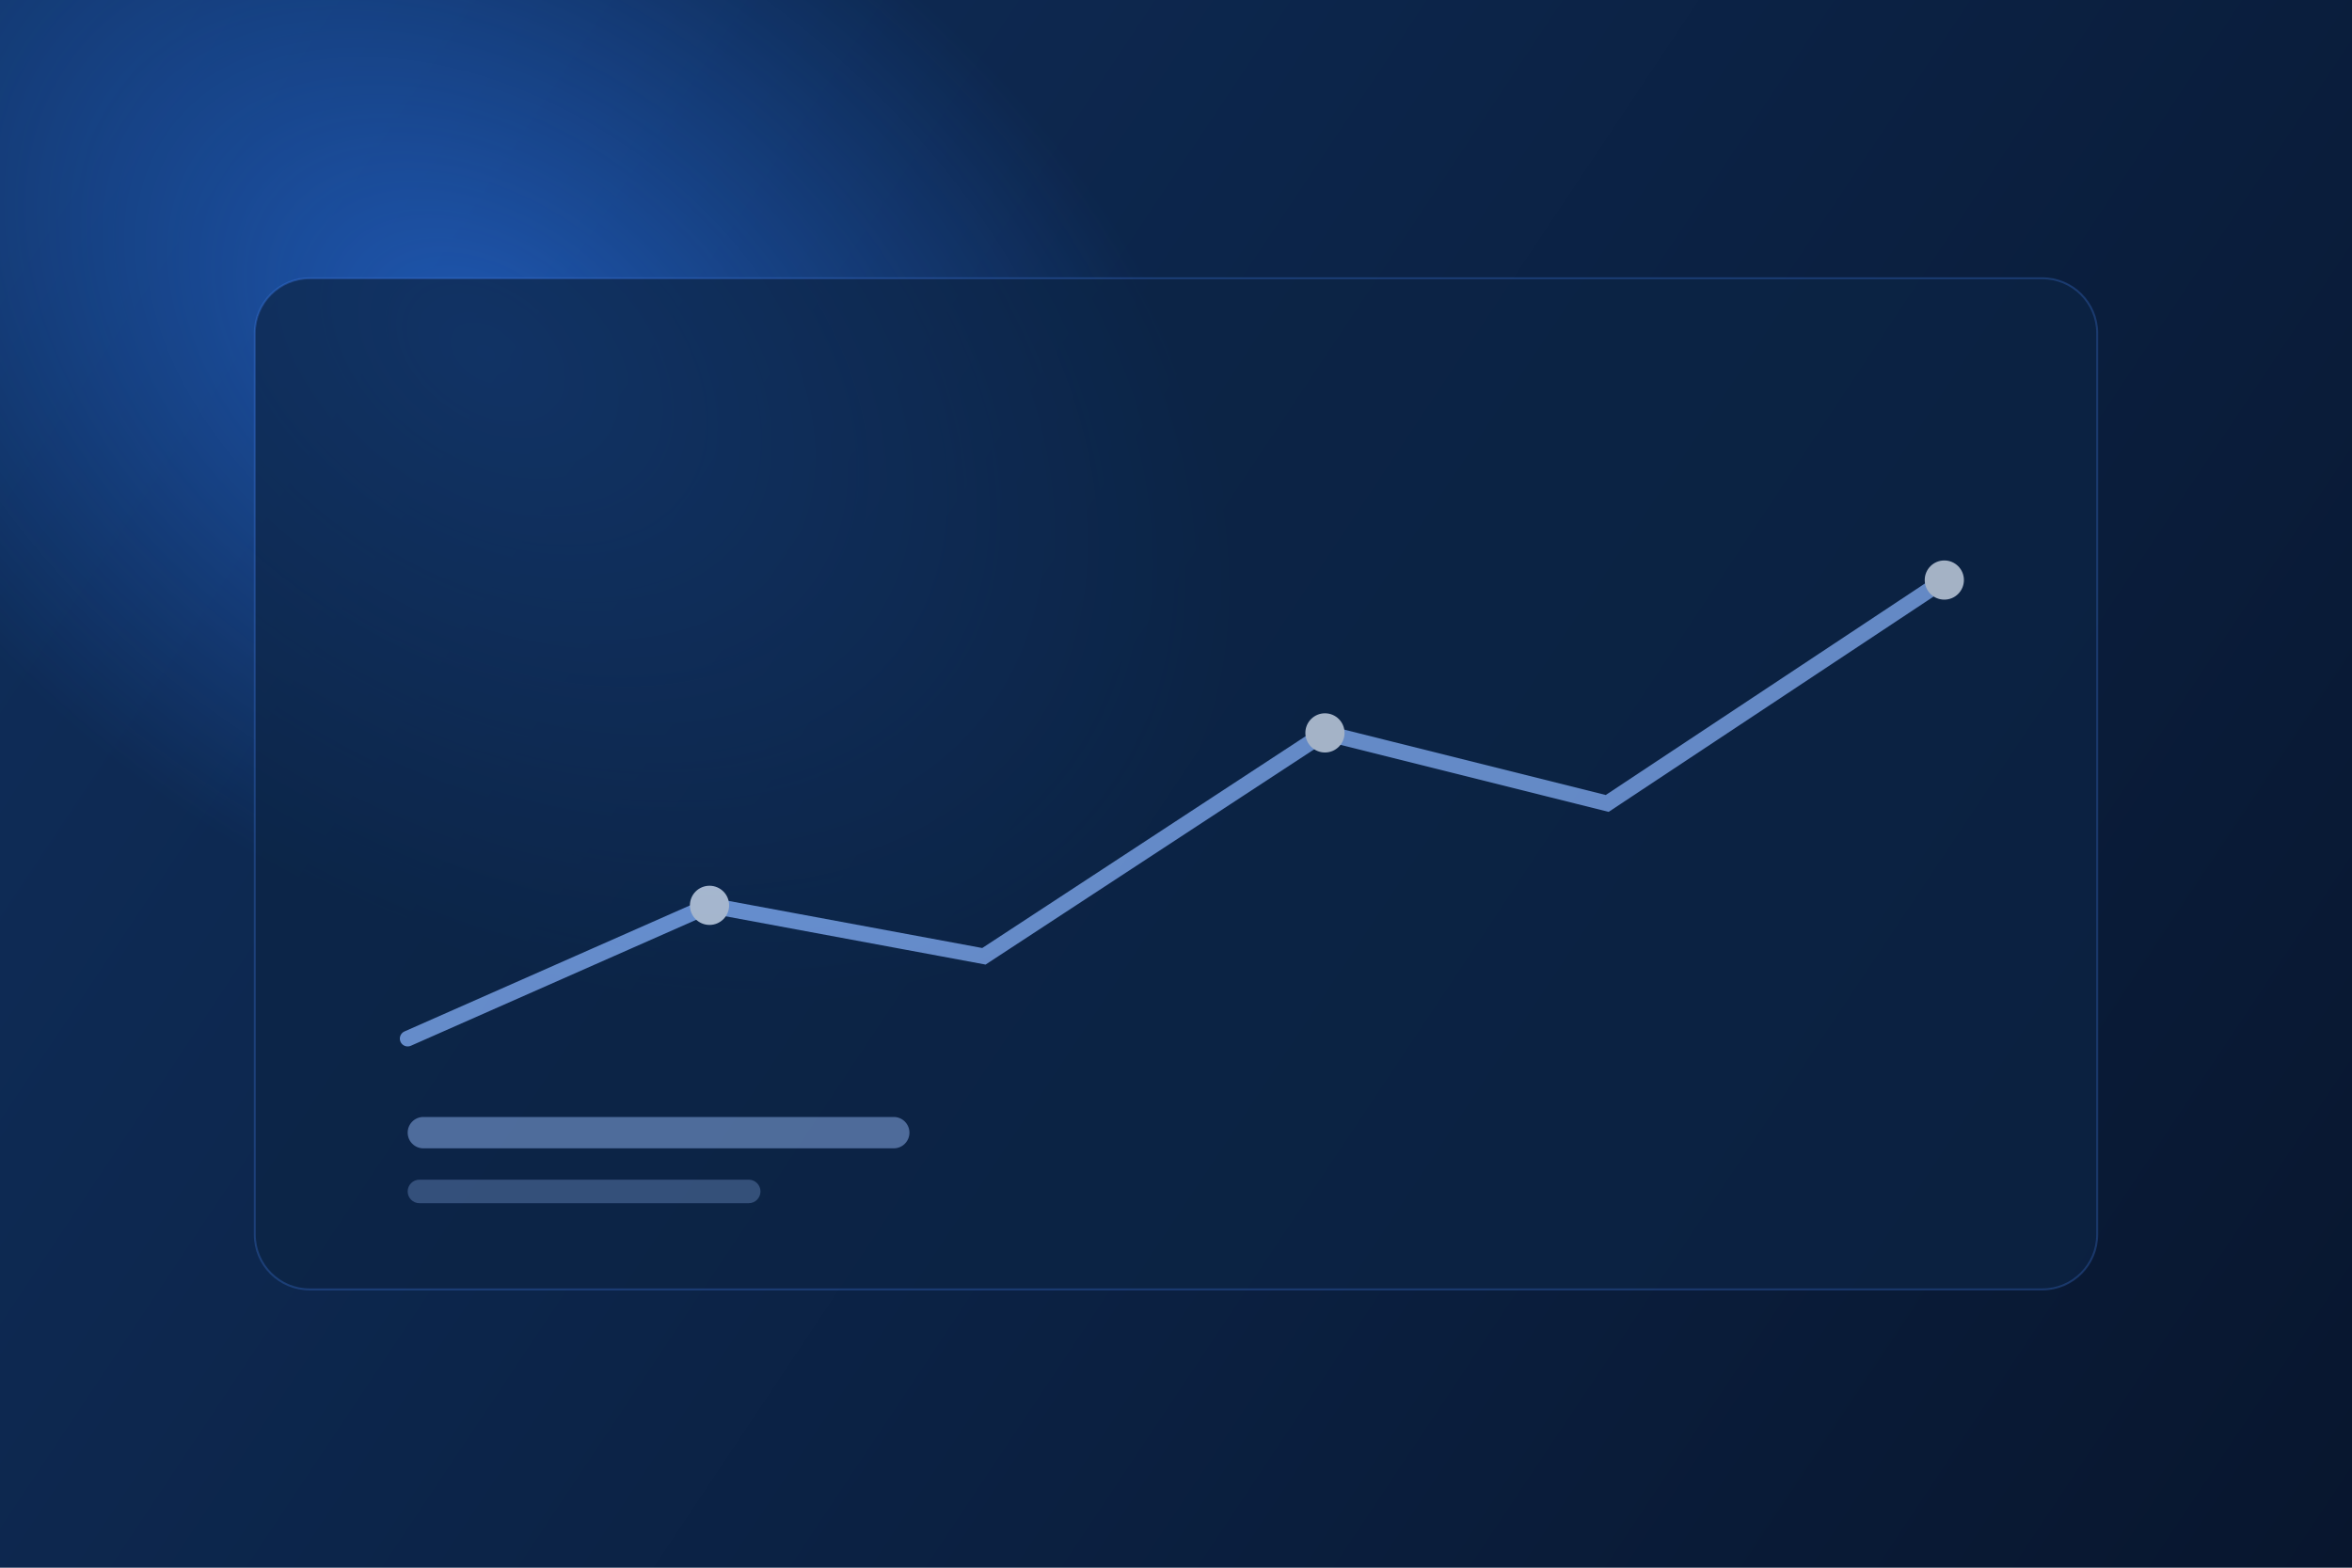
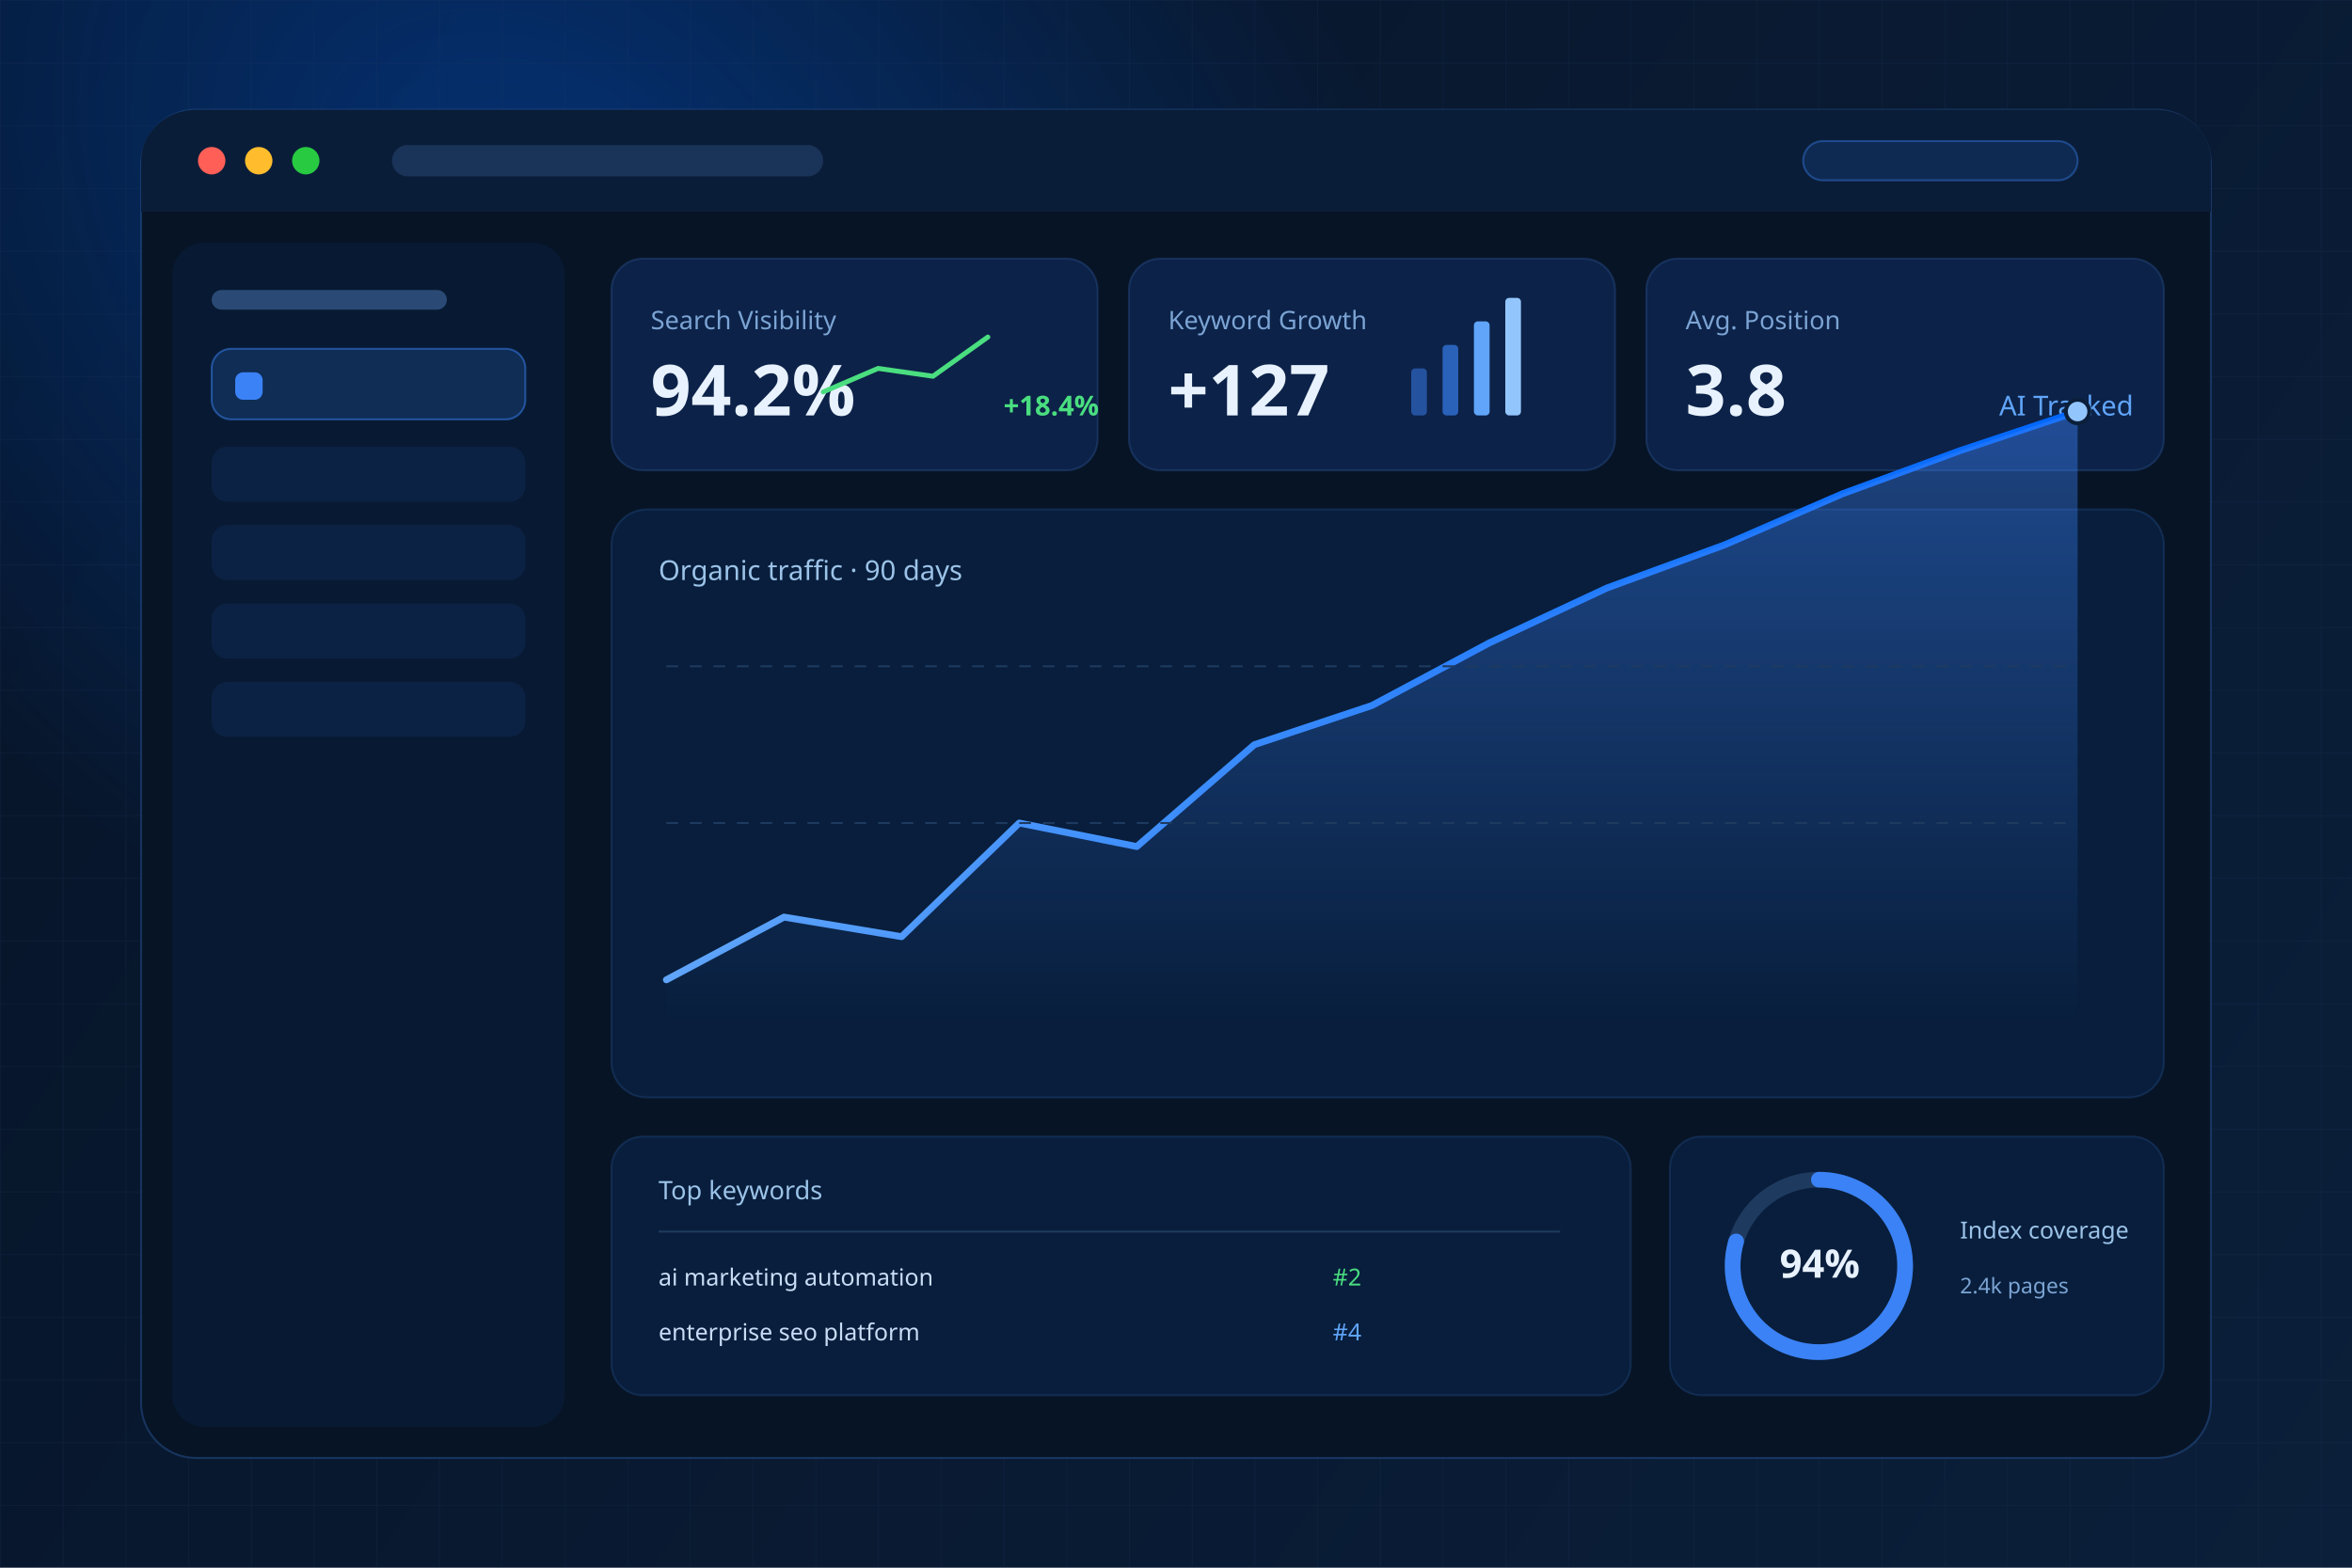
<svg xmlns="http://www.w3.org/2000/svg" width="1200" height="800" viewBox="0 0 1200 800" fill="none">
  <defs>
-     <linearGradient id="bg" x1="0" y1="0" x2="1200" y2="800" gradientUnits="userSpaceOnUse">
-       <stop stop-color="#0F2F5D" />
-       <stop offset="1" stop-color="#08162E" />
+     <linearGradient id="seo-bg" x1="0" y1="0" x2="1200" y2="800" gradientUnits="userSpaceOnUse">
+       <stop stop-color="#061428" />
+       <stop offset="1" stop-color="#0B1F3A" />
    </linearGradient>
-     <radialGradient id="glow" cx="0" cy="0" r="1" gradientUnits="userSpaceOnUse" gradientTransform="translate(250 180) rotate(35) scale(420 280)">
-       <stop stop-color="#2D7DFF" stop-opacity="0.55" />
-       <stop offset="1" stop-color="#2D7DFF" stop-opacity="0" />
+     <radialGradient id="seo-glow" cx="0" cy="0" r="1" gradientUnits="userSpaceOnUse" gradientTransform="translate(280 120) rotate(40) scale(520 380)">
+       <stop stop-color="#0066FF" stop-opacity="0.35" />
+       <stop offset="1" stop-color="#0066FF" stop-opacity="0" />
    </radialGradient>
+     <linearGradient id="seo-chart" x1="0" y1="0" x2="0" y2="1">
+       <stop offset="0%" stop-color="#3B82F6" stop-opacity="0.45" />
+       <stop offset="100%" stop-color="#3B82F6" stop-opacity="0" />
+     </linearGradient>
+     <linearGradient id="seo-line" x1="0" y1="0" x2="1" y2="0">
+       <stop stop-color="#60A5FA" />
+       <stop offset="1" stop-color="#0066FF" />
+     </linearGradient>
+     <pattern id="seo-grid" width="32" height="32" patternUnits="userSpaceOnUse">
+       <path d="M32 0H0V32" stroke="#1E3A5F" stroke-width="0.5" fill="none" />
+     </pattern>
  </defs>
-   <rect width="1200" height="800" fill="url(#bg)" />
-   <rect width="1200" height="800" fill="url(#glow)" />
-   <g opacity="0.7">
-     <rect x="130" y="142" width="940" height="516" rx="28" fill="#0C2345" stroke="#4A8CFF" stroke-opacity="0.35" />
-     <path d="M208 530L362 462L502 488L676 374L820 410L992 296" stroke="#8AB6FF" stroke-width="8" stroke-linecap="round" />
-     <circle cx="362" cy="462" r="10" fill="#E6F1FF" />
-     <circle cx="676" cy="374" r="10" fill="#E6F1FF" />
-     <circle cx="992" cy="296" r="10" fill="#E6F1FF" />
-     <rect x="208" y="570" width="256" height="16" rx="8" fill="#9CC2FF" fill-opacity="0.65" />
-     <rect x="208" y="602" width="180" height="12" rx="6" fill="#9CC2FF" fill-opacity="0.4" />
-   </g>
+   <rect width="1200" height="800" fill="url(#seo-bg)" />
+   <rect width="1200" height="800" fill="url(#seo-glow)" />
+   <rect width="1200" height="800" fill="url(#seo-grid)" opacity="0.35" />
+   <rect x="72" y="56" width="1056" height="688" rx="28" fill="#071426" stroke="#2B5A9E" stroke-opacity="0.45" />
+   <rect x="72" y="56" width="1056" height="52" rx="28" fill="#0A1D38" />
+   <rect x="72" y="84" width="1056" height="24" fill="#0A1D38" />
+   <circle cx="108" cy="82" r="7" fill="#FF5F57" />
+   <circle cx="132" cy="82" r="7" fill="#FFBD2E" />
+   <circle cx="156" cy="82" r="7" fill="#28CA42" />
+   <rect x="200" y="74" width="220" height="16" rx="8" fill="#1A3358" />
+   <rect x="920" y="72" width="140" height="20" rx="10" fill="#0E2A52" stroke="#3B82F6" stroke-opacity="0.4" />
+   <rect x="88" y="124" width="200" height="604" rx="16" fill="#081A33" />
+   <rect x="108" y="148" width="120" height="10" rx="5" fill="#2A4A75" />
+   <rect x="108" y="178" width="160" height="36" rx="10" fill="#0F2D55" stroke="#3B82F6" stroke-opacity="0.5" />
+   <rect x="120" y="190" width="14" height="14" rx="4" fill="#3B82F6" />
+   <rect x="108" y="228" width="160" height="28" rx="8" fill="#0C2244" />
+   <rect x="108" y="268" width="160" height="28" rx="8" fill="#0C2244" />
+   <rect x="108" y="308" width="160" height="28" rx="8" fill="#0C2244" />
+   <rect x="108" y="348" width="160" height="28" rx="8" fill="#0C2244" />
+   <rect x="312" y="132" width="248" height="108" rx="16" fill="#0C2248" stroke="#2E5A9A" stroke-opacity="0.35" />
+   <text x="332" y="168" fill="#7BA4D4" font-family="system-ui,sans-serif" font-size="13" font-weight="500">Search Visibility</text>
+   <text x="332" y="212" fill="#E8F2FF" font-family="system-ui,sans-serif" font-size="36" font-weight="600">94.2%</text>
+   <path d="M420 200 L448 188 L476 192 L504 172" stroke="#4ADE80" stroke-width="2.5" stroke-linecap="round" />
+   <text x="512" y="212" fill="#4ADE80" font-family="system-ui,sans-serif" font-size="14" font-weight="600">+18.4%</text>
+   <rect x="576" y="132" width="248" height="108" rx="16" fill="#0C2248" stroke="#2E5A9A" stroke-opacity="0.35" />
+   <text x="596" y="168" fill="#7BA4D4" font-family="system-ui,sans-serif" font-size="13" font-weight="500">Keyword Growth</text>
+   <text x="596" y="212" fill="#E8F2FF" font-family="system-ui,sans-serif" font-size="36" font-weight="600">+127</text>
+   <rect x="720" y="188" width="8" height="24" rx="2" fill="#3B82F6" opacity="0.5" />
+   <rect x="736" y="176" width="8" height="36" rx="2" fill="#3B82F6" opacity="0.65" />
+   <rect x="752" y="164" width="8" height="48" rx="2" fill="#60A5FA" />
+   <rect x="768" y="152" width="8" height="60" rx="2" fill="#93C5FD" />
+   <rect x="840" y="132" width="264" height="108" rx="16" fill="#0C2248" stroke="#2E5A9A" stroke-opacity="0.35" />
+   <text x="860" y="168" fill="#7BA4D4" font-family="system-ui,sans-serif" font-size="13" font-weight="500">Avg. Position</text>
+   <text x="860" y="212" fill="#E8F2FF" font-family="system-ui,sans-serif" font-size="36" font-weight="600">3.8</text>
+   <text x="1020" y="212" fill="#60A5FA" font-family="system-ui,sans-serif" font-size="14">AI Tracked</text>
+   <rect x="312" y="260" width="792" height="300" rx="18" fill="#081E3C" stroke="#2B5A9E" stroke-opacity="0.3" />
+   <text x="336" y="296" fill="#9CC3E8" font-family="system-ui,sans-serif" font-size="14" font-weight="500">Organic traffic · 90 days</text>
+   <path d="M340 500 L400 468 L460 478 L520 420 L580 432 L640 380 L700 360 L760 328 L820 300 L880 278 L940 252 L1000 230 L1060 210" stroke="url(#seo-line)" stroke-width="3.5" stroke-linecap="round" stroke-linejoin="round" />
+   <path d="M340 500 L400 468 L460 478 L520 420 L580 432 L640 380 L700 360 L760 328 L820 300 L880 278 L940 252 L1000 230 L1060 210 L1060 520 L340 520 Z" fill="url(#seo-chart)" />
+   <line x1="340" y1="420" x2="1060" y2="420" stroke="#1E3A5F" stroke-width="1" stroke-dasharray="6 6" />
+   <line x1="340" y1="340" x2="1060" y2="340" stroke="#1E3A5F" stroke-width="1" stroke-dasharray="6 6" />
+   <circle cx="1060" cy="210" r="6" fill="#93C5FD" stroke="#0B1F3A" stroke-width="2" />
+   <rect x="312" y="580" width="520" height="132" rx="16" fill="#081E3C" stroke="#2B5A9E" stroke-opacity="0.28" />
+   <text x="336" y="612" fill="#9CC3E8" font-family="system-ui,sans-serif" font-size="13" font-weight="500">Top keywords</text>
+   <rect x="336" y="628" width="460" height="1" fill="#1E3A5F" />
+   <text x="336" y="656" fill="#C8DCF5" font-family="system-ui,sans-serif" font-size="12">ai marketing automation</text>
+   <text x="680" y="656" fill="#4ADE80" font-family="system-ui,sans-serif" font-size="12">#2</text>
+   <text x="336" y="684" fill="#C8DCF5" font-family="system-ui,sans-serif" font-size="12">enterprise seo platform</text>
+   <text x="680" y="684" fill="#60A5FA" font-family="system-ui,sans-serif" font-size="12">#4</text>
+   <rect x="852" y="580" width="252" height="132" rx="16" fill="#081E3C" stroke="#2B5A9E" stroke-opacity="0.28" />
+   <circle cx="928" cy="646" r="44" stroke="#1E3A5F" stroke-width="8" fill="none" />
+   <circle cx="928" cy="646" r="44" stroke="#3B82F6" stroke-width="8" fill="none" stroke-dasharray="220 276" stroke-linecap="round" transform="rotate(-90 928 646)" />
+   <text x="908" y="652" fill="#E8F2FF" font-family="system-ui,sans-serif" font-size="20" font-weight="600">94%</text>
+   <text x="1000" y="632" fill="#9CC3E8" font-family="system-ui,sans-serif" font-size="12">Index coverage</text>
+   <text x="1000" y="660" fill="#7BA4D4" font-family="system-ui,sans-serif" font-size="11">2.4k pages</text>
</svg>
